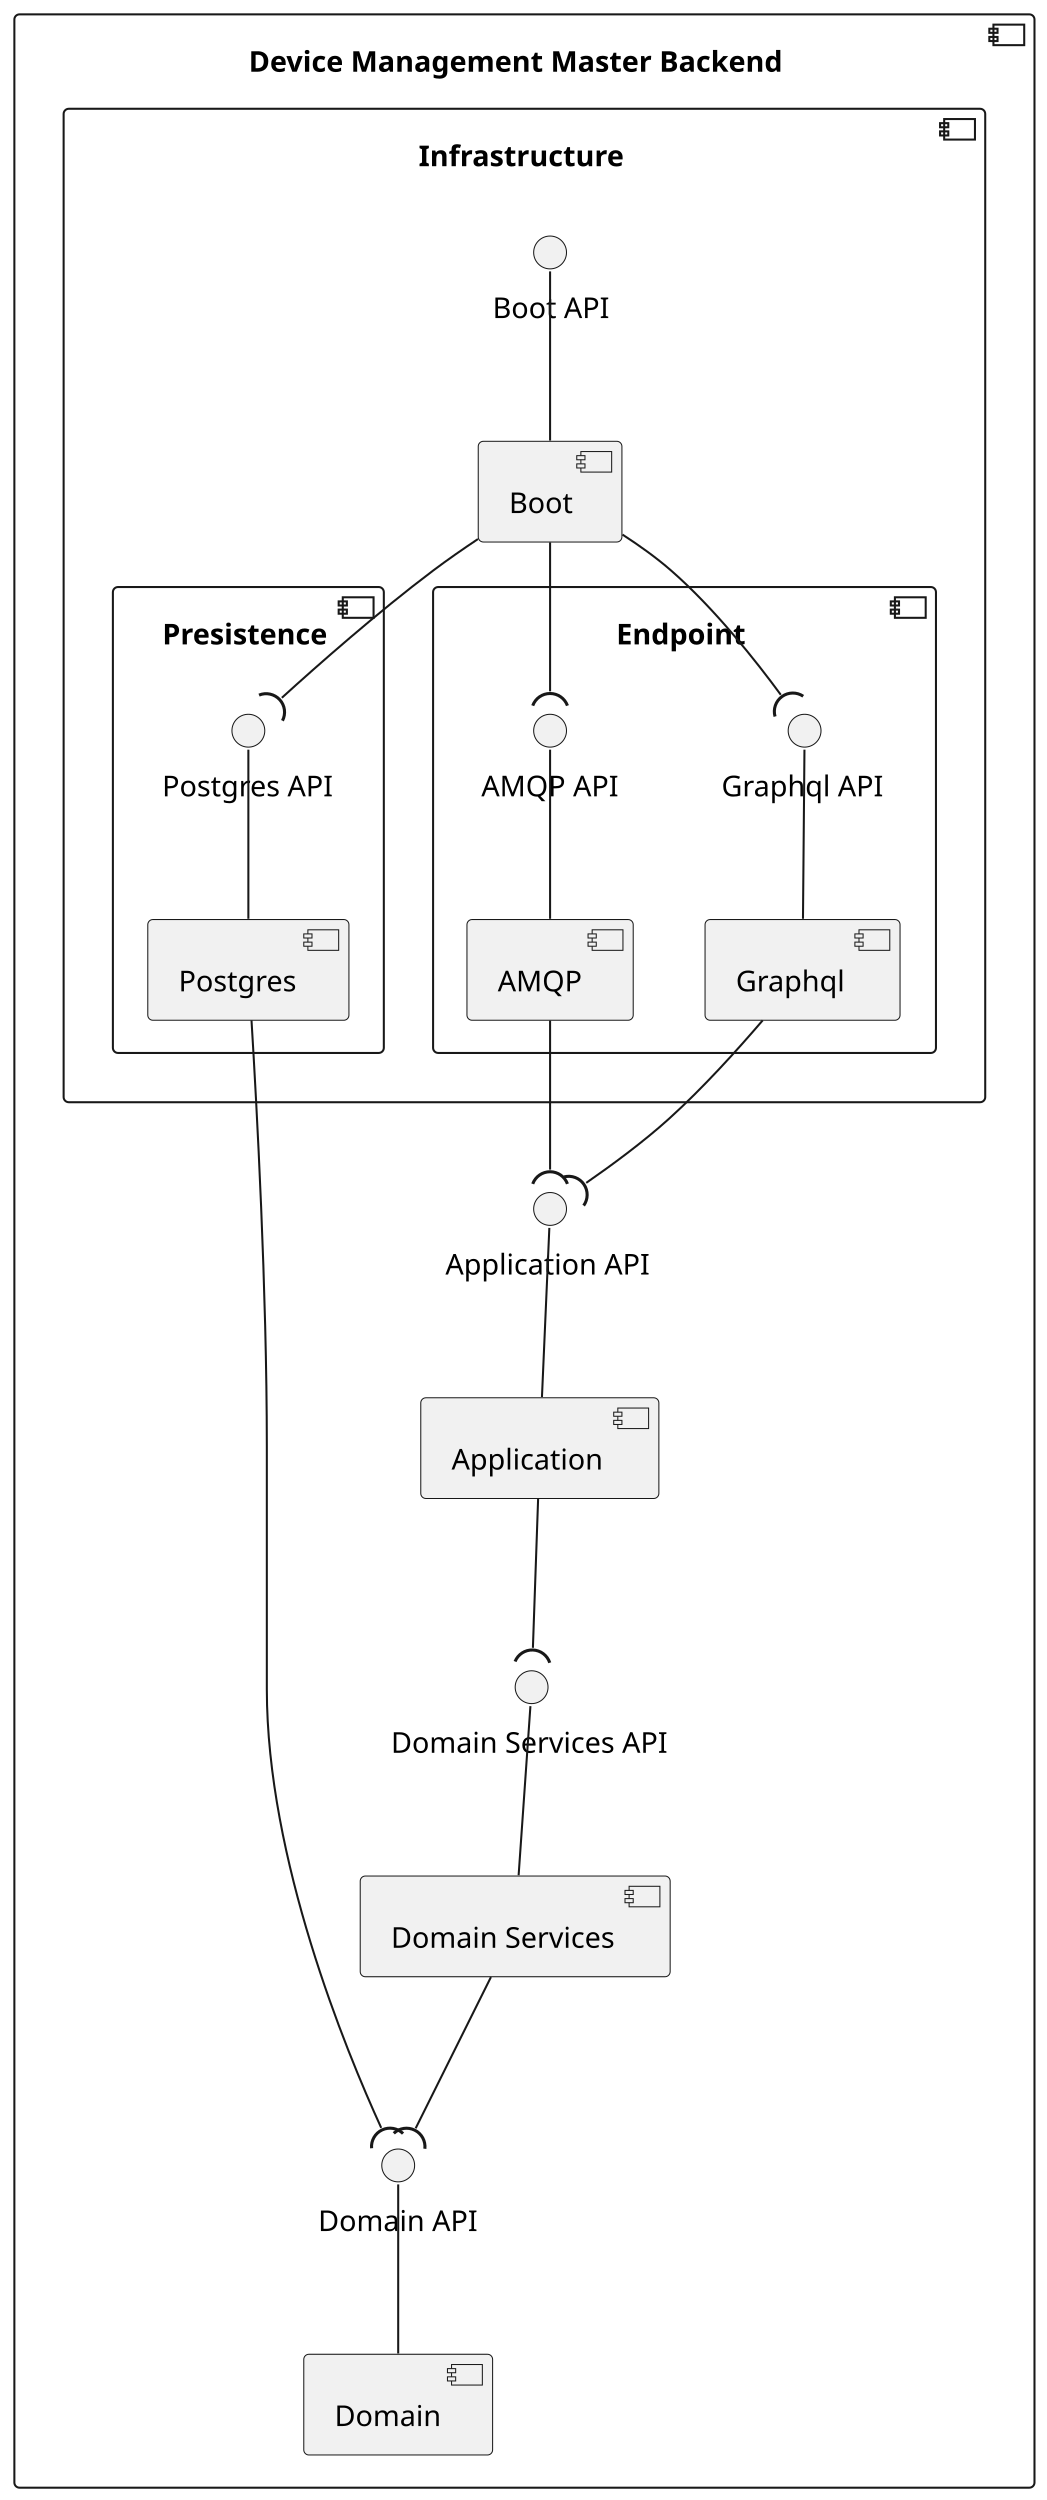
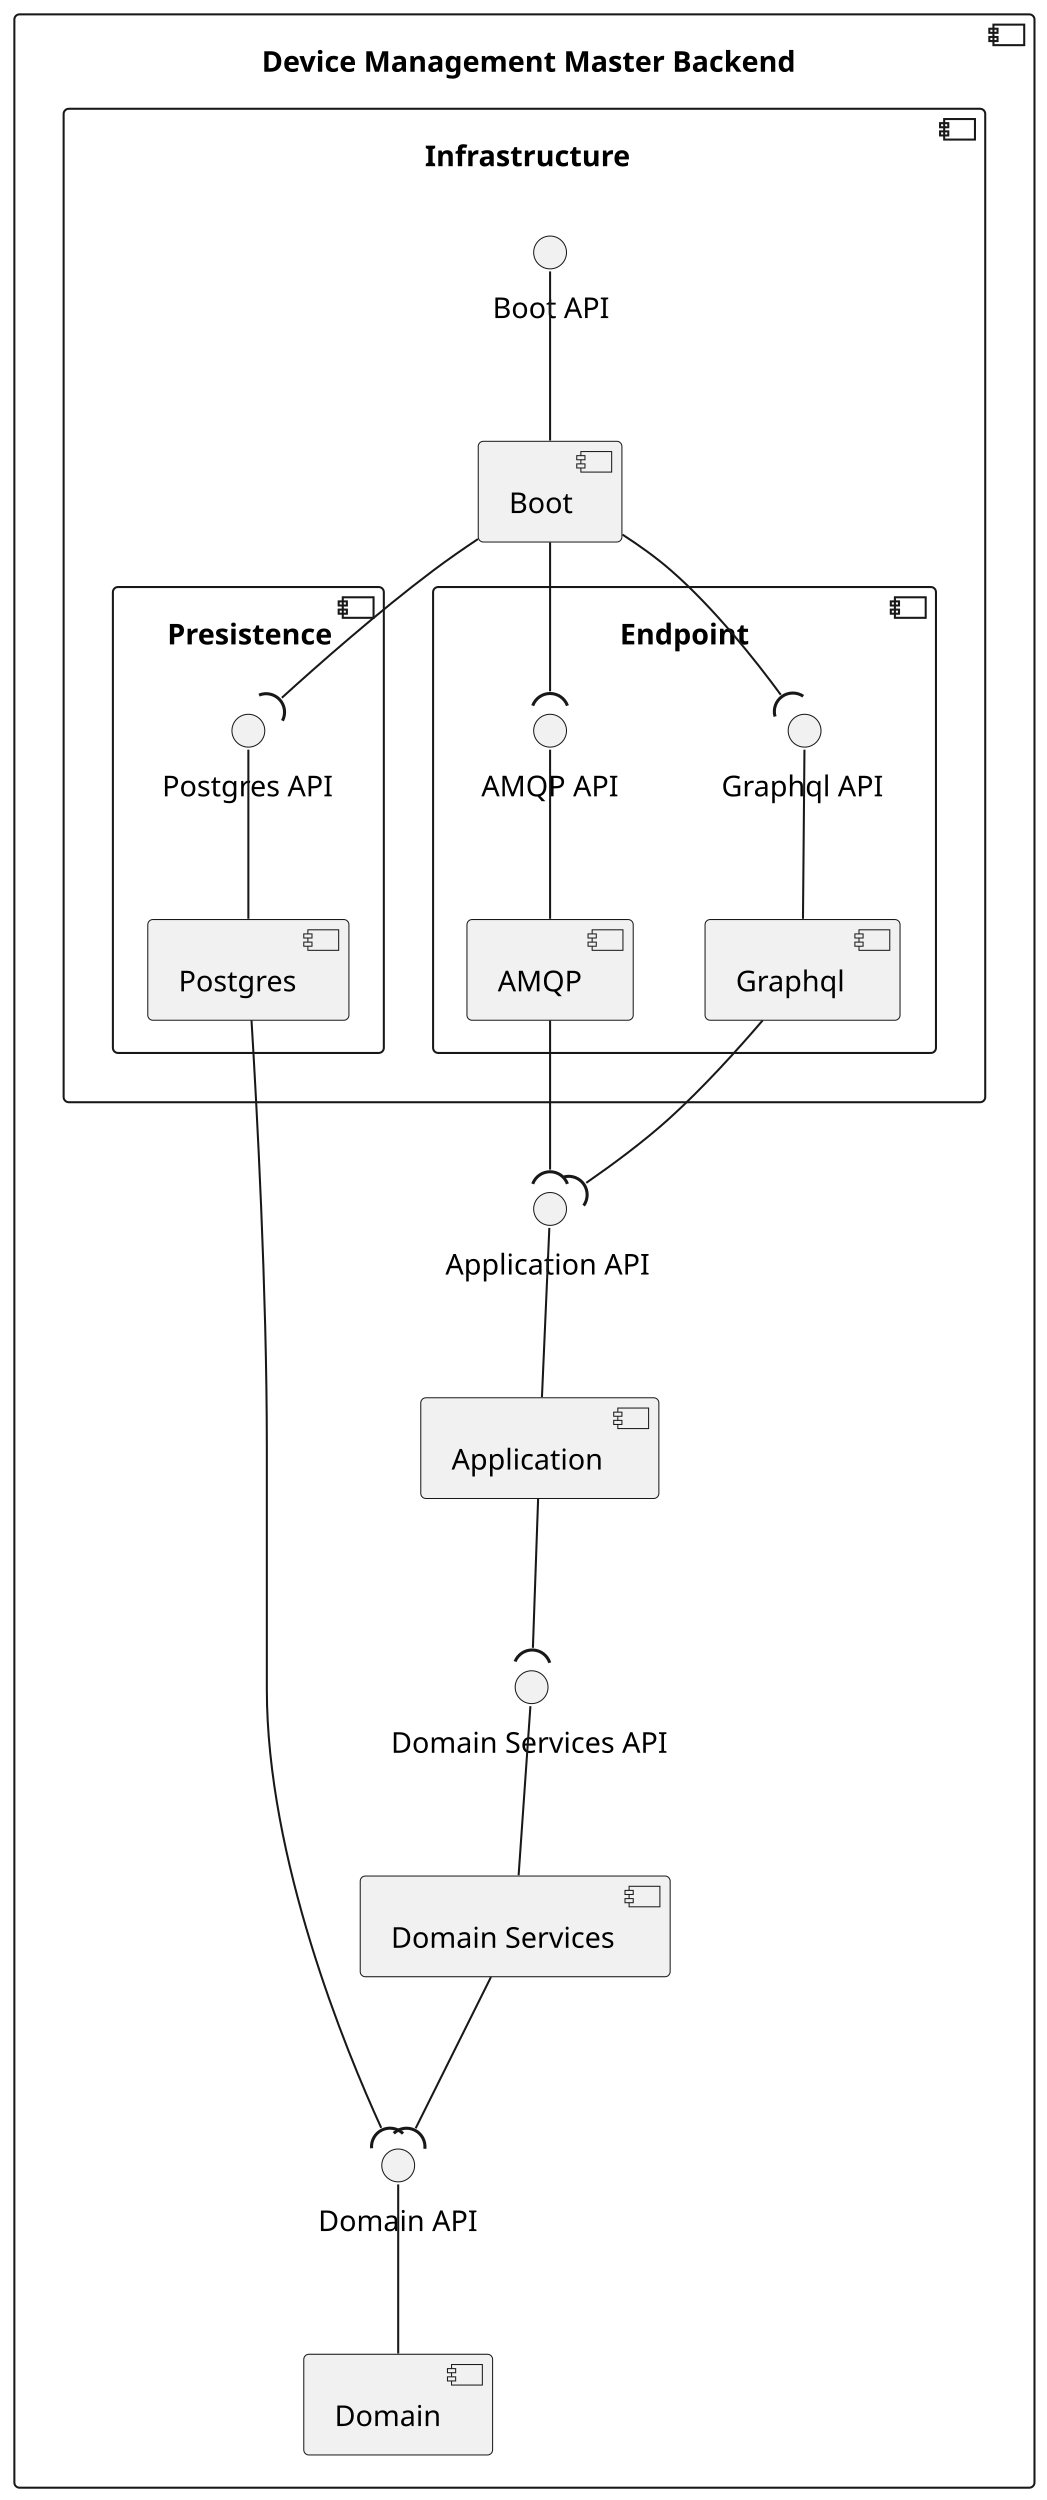
<svg xmlns="http://www.w3.org/2000/svg" contentStyleType="text/css" height="1218px" preserveAspectRatio="none" style="width:510px;height:1218px;background:#FFFFFF;" version="1.1" viewBox="0 0 510 1218" width="510px" zoomAndPan="magnify">
  <defs />
  <g>
    <g id="cluster_Device Management Master Backend">
      <rect height="1205" rx="2.5" ry="2.5" style="stroke:#181818;stroke-width:1.0;fill:none;" width="497" x="7" y="7" />
      <rect height="10" style="stroke:#181818;stroke-width:1.0;fill:none;" width="15" x="484" y="12" />
      <rect height="2" style="stroke:#181818;stroke-width:1.0;fill:none;" width="4" x="482" y="14" />
      <rect height="2" style="stroke:#181818;stroke-width:1.0;fill:none;" width="4" x="482" y="18" />
-       <text fill="#000000" font-family="sans-serif" font-size="14" font-weight="bold" lengthAdjust="spacing" textLength="268.688" x="121.156" y="34.966">Device Management Master Backend</text>
+       <text fill="#000000" font-family="sans-serif" font-size="14" font-weight="bold" lengthAdjust="spacing" textLength="256" x="127.5" y="34.966">Device Management Master Backend</text>
    </g>
    <g id="cluster_INFRA">
      <rect height="484" rx="2.5" ry="2.5" style="stroke:#181818;stroke-width:1.0;fill:none;" width="449" x="31" y="53" />
      <rect height="10" style="stroke:#181818;stroke-width:1.0;fill:none;" width="15" x="460" y="58" />
      <rect height="2" style="stroke:#181818;stroke-width:1.0;fill:none;" width="4" x="458" y="60" />
      <rect height="2" style="stroke:#181818;stroke-width:1.0;fill:none;" width="4" x="458" y="64" />
-       <text fill="#000000" font-family="sans-serif" font-size="14" font-weight="bold" lengthAdjust="spacing" textLength="103.125" x="203.938" y="80.966">Infrastructure</text>
+       <text fill="#000000" font-family="sans-serif" font-size="14" font-weight="bold" lengthAdjust="spacing" textLength="97" x="207" y="80.966">Infrastructure</text>
    </g>
    <g id="cluster_PERSIST">
      <rect height="227" rx="2.5" ry="2.5" style="stroke:#181818;stroke-width:1.0;fill:none;" width="132" x="55" y="286" />
      <rect height="10" style="stroke:#181818;stroke-width:1.0;fill:none;" width="15" x="167" y="291" />
      <rect height="2" style="stroke:#181818;stroke-width:1.0;fill:none;" width="4" x="165" y="293" />
      <rect height="2" style="stroke:#181818;stroke-width:1.0;fill:none;" width="4" x="165" y="297" />
-       <text fill="#000000" font-family="sans-serif" font-size="14" font-weight="bold" lengthAdjust="spacing" textLength="83.812" x="79.094" y="313.966">Presistence</text>
+       <text fill="#000000" font-family="sans-serif" font-size="14" font-weight="bold" lengthAdjust="spacing" textLength="79" x="81.5" y="313.966">Presistence</text>
    </g>
    <g id="cluster_ENDPOINT">
      <rect height="227" rx="2.5" ry="2.5" style="stroke:#181818;stroke-width:1.0;fill:none;" width="245" x="211" y="286" />
      <rect height="10" style="stroke:#181818;stroke-width:1.0;fill:none;" width="15" x="436" y="291" />
      <rect height="2" style="stroke:#181818;stroke-width:1.0;fill:none;" width="4" x="434" y="293" />
      <rect height="2" style="stroke:#181818;stroke-width:1.0;fill:none;" width="4" x="434" y="297" />
-       <text fill="#000000" font-family="sans-serif" font-size="14" font-weight="bold" lengthAdjust="spacing" textLength="66.5" x="300.25" y="313.966">Endpoint</text>
+       <text fill="#000000" font-family="sans-serif" font-size="14" font-weight="bold" lengthAdjust="spacing" textLength="63" x="302" y="313.966">Endpoint</text>
    </g>
    <g id="elem_APP">
      <rect fill="#F1F1F1" height="49.068" rx="2.5" ry="2.5" style="stroke:#181818;stroke-width:0.5;" width="116" x="205" y="681" />
      <rect fill="#F1F1F1" height="10" style="stroke:#181818;stroke-width:0.5;" width="15" x="301" y="686" />
      <rect fill="#F1F1F1" height="2" style="stroke:#181818;stroke-width:0.5;" width="4" x="299" y="688" />
      <rect fill="#F1F1F1" height="2" style="stroke:#181818;stroke-width:0.5;" width="4" x="299" y="692" />
      <text fill="#000000" font-family="sans-serif" font-size="14" lengthAdjust="spacing" textLength="76" x="220" y="715.966">Application</text>
    </g>
    <g id="elem_DOM">
      <rect fill="#F1F1F1" height="49.068" rx="2.5" ry="2.5" style="stroke:#181818;stroke-width:0.5;" width="92" x="148" y="1147" />
      <rect fill="#F1F1F1" height="10" style="stroke:#181818;stroke-width:0.5;" width="15" x="220" y="1152" />
      <rect fill="#F1F1F1" height="2" style="stroke:#181818;stroke-width:0.5;" width="4" x="218" y="1154" />
      <rect fill="#F1F1F1" height="2" style="stroke:#181818;stroke-width:0.5;" width="4" x="218" y="1158" />
      <text fill="#000000" font-family="sans-serif" font-size="14" lengthAdjust="spacing" textLength="52" x="163" y="1181.966">Domain</text>
    </g>
    <g id="elem_DOM_SERV">
      <rect fill="#F1F1F1" height="49.068" rx="2.5" ry="2.5" style="stroke:#181818;stroke-width:0.5;" width="151" x="175.5" y="914" />
      <rect fill="#F1F1F1" height="10" style="stroke:#181818;stroke-width:0.5;" width="15" x="306.5" y="919" />
      <rect fill="#F1F1F1" height="2" style="stroke:#181818;stroke-width:0.5;" width="4" x="304.5" y="921" />
      <rect fill="#F1F1F1" height="2" style="stroke:#181818;stroke-width:0.5;" width="4" x="304.5" y="925" />
      <text fill="#000000" font-family="sans-serif" font-size="14" lengthAdjust="spacing" textLength="111" x="190.5" y="948.966">Domain Services</text>
    </g>
    <g id="elem_APP_API">
      <ellipse cx="268" cy="589" fill="#F1F1F1" rx="8" ry="8" style="stroke:#181818;stroke-width:0.5;" />
      <text fill="#000000" font-family="sans-serif" font-size="14" lengthAdjust="spacing" textLength="102" x="217" y="620.966">Application API</text>
    </g>
    <g id="elem_DOM_API">
      <ellipse cx="194" cy="1055" fill="#F1F1F1" rx="8" ry="8" style="stroke:#181818;stroke-width:0.5;" />
      <text fill="#000000" font-family="sans-serif" font-size="14" lengthAdjust="spacing" textLength="78" x="155" y="1086.966">Domain API</text>
    </g>
    <g id="elem_DOM_SERV_API">
      <ellipse cx="259" cy="822" fill="#F1F1F1" rx="8" ry="8" style="stroke:#181818;stroke-width:0.5;" />
      <text fill="#000000" font-family="sans-serif" font-size="14" lengthAdjust="spacing" textLength="137" x="190.5" y="853.966">Domain Services API</text>
    </g>
    <g id="elem_BOOT">
      <rect fill="#F1F1F1" height="49.068" rx="2.5" ry="2.5" style="stroke:#181818;stroke-width:0.5;" width="70" x="233" y="215" />
      <rect fill="#F1F1F1" height="10" style="stroke:#181818;stroke-width:0.5;" width="15" x="283" y="220" />
      <rect fill="#F1F1F1" height="2" style="stroke:#181818;stroke-width:0.5;" width="4" x="281" y="222" />
      <rect fill="#F1F1F1" height="2" style="stroke:#181818;stroke-width:0.5;" width="4" x="281" y="226" />
      <text fill="#000000" font-family="sans-serif" font-size="14" lengthAdjust="spacing" textLength="30" x="248" y="249.966">Boot</text>
    </g>
    <g id="elem_BOOT_API">
      <ellipse cx="268" cy="123" fill="#F1F1F1" rx="8" ry="8" style="stroke:#181818;stroke-width:0.5;" />
      <text fill="#000000" font-family="sans-serif" font-size="14" lengthAdjust="spacing" textLength="56" x="240" y="154.966">Boot API</text>
    </g>
    <g id="elem_POSTG">
      <rect fill="#F1F1F1" height="49.068" rx="2.5" ry="2.5" style="stroke:#181818;stroke-width:0.5;" width="98" x="72" y="448" />
      <rect fill="#F1F1F1" height="10" style="stroke:#181818;stroke-width:0.5;" width="15" x="150" y="453" />
      <rect fill="#F1F1F1" height="2" style="stroke:#181818;stroke-width:0.5;" width="4" x="148" y="455" />
      <rect fill="#F1F1F1" height="2" style="stroke:#181818;stroke-width:0.5;" width="4" x="148" y="459" />
      <text fill="#000000" font-family="sans-serif" font-size="14" lengthAdjust="spacing" textLength="58" x="87" y="482.966">Postgres</text>
    </g>
    <g id="elem_POSTG_API">
      <ellipse cx="121" cy="356" fill="#F1F1F1" rx="8" ry="8" style="stroke:#181818;stroke-width:0.5;" />
      <text fill="#000000" font-family="sans-serif" font-size="14" lengthAdjust="spacing" textLength="84" x="79" y="387.966">Postgres API</text>
    </g>
    <g id="elem_GRAPH">
      <rect fill="#F1F1F1" height="49.068" rx="2.5" ry="2.5" style="stroke:#181818;stroke-width:0.5;" width="95" x="343.5" y="448" />
      <rect fill="#F1F1F1" height="10" style="stroke:#181818;stroke-width:0.5;" width="15" x="418.5" y="453" />
      <rect fill="#F1F1F1" height="2" style="stroke:#181818;stroke-width:0.5;" width="4" x="416.5" y="455" />
      <rect fill="#F1F1F1" height="2" style="stroke:#181818;stroke-width:0.5;" width="4" x="416.5" y="459" />
      <text fill="#000000" font-family="sans-serif" font-size="14" lengthAdjust="spacing" textLength="55" x="358.5" y="482.966">Graphql</text>
    </g>
    <g id="elem_AMQP">
      <rect fill="#F1F1F1" height="49.068" rx="2.5" ry="2.5" style="stroke:#181818;stroke-width:0.5;" width="81" x="227.5" y="448" />
      <rect fill="#F1F1F1" height="10" style="stroke:#181818;stroke-width:0.5;" width="15" x="288.5" y="453" />
      <rect fill="#F1F1F1" height="2" style="stroke:#181818;stroke-width:0.5;" width="4" x="286.5" y="455" />
      <rect fill="#F1F1F1" height="2" style="stroke:#181818;stroke-width:0.5;" width="4" x="286.5" y="459" />
      <text fill="#000000" font-family="sans-serif" font-size="14" lengthAdjust="spacing" textLength="41" x="242.5" y="482.966">AMQP</text>
    </g>
    <g id="elem_GRAPH_API">
      <ellipse cx="392" cy="356" fill="#F1F1F1" rx="8" ry="8" style="stroke:#181818;stroke-width:0.5;" />
      <text fill="#000000" font-family="sans-serif" font-size="14" lengthAdjust="spacing" textLength="81" x="351.5" y="387.966">Graphql API</text>
    </g>
    <g id="elem_AMQP_API">
      <ellipse cx="268" cy="356" fill="#F1F1F1" rx="8" ry="8" style="stroke:#181818;stroke-width:0.5;" />
      <text fill="#000000" font-family="sans-serif" font-size="14" lengthAdjust="spacing" textLength="67" x="234.5" y="387.966">AMQP API</text>
    </g>
    <g id="link_GRAPH_API_GRAPH">
      <path d="M391.93,365.23 C391.78,382.26 391.43,421.89 391.21,447.65 " fill="none" id="GRAPH_API-GRAPH" style="stroke:#181818;stroke-width:1.0;" />
    </g>
    <g id="link_DOM_API_DOM">
      <path d="M194,1064.23 C194,1081.26 194,1120.89 194,1146.65 " fill="none" id="DOM_API-DOM" style="stroke:#181818;stroke-width:1.0;" />
    </g>
    <g id="link_DOM_SERV_API_DOM_SERV">
      <path d="M258.42,831.23 C257.24,848.26 254.47,887.89 252.67,913.65 " fill="none" id="DOM_SERV_API-DOM_SERV" style="stroke:#181818;stroke-width:1.0;" />
    </g>
    <g id="link_POSTG_API_POSTG">
      <path d="M121,365.23 C121,382.26 121,421.89 121,447.65 " fill="none" id="POSTG_API-POSTG" style="stroke:#181818;stroke-width:1.0;" />
    </g>
    <g id="link_AMQP_API_AMQP">
      <path d="M268,365.23 C268,382.26 268,421.89 268,447.65 " fill="none" id="AMQP_API-AMQP" style="stroke:#181818;stroke-width:1.0;" />
    </g>
    <g id="link_APP_API_APP">
      <path d="M267.64,598.23 C266.9,615.26 265.17,654.89 264.04,680.65 " fill="none" id="APP_API-APP" style="stroke:#181818;stroke-width:1.0;" />
    </g>
    <g id="link_BOOT_API_BOOT">
      <path d="M268,132.23 C268,149.26 268,188.89 268,214.65 " fill="none" id="BOOT_API-BOOT" style="stroke:#181818;stroke-width:1.0;" />
    </g>
    <g id="link_AMQP_APP_API">
      <path d="M268,497.22 C268,518.8 268,550.18 268,569.82 " fill="none" id="AMQP-to-APP_API" style="stroke:#181818;stroke-width:1.0;" />
      <path d="M276.457,576.792 A9,9 0 0 0 259.543 576.792" fill="none" style="stroke:#181818;stroke-width:1.5;" />
    </g>
    <g id="link_POSTG_DOM_API">
      <path d="M122.53,497.1 C125.09,538.89 130,628.65 130,704.5 C130,704.5 130,704.5 130,823 C130,905.54 168.42,998.85 185.73,1036.69 " fill="none" id="POSTG-to-DOM_API" style="stroke:#181818;stroke-width:1.0;" />
      <path d="M196.365,1039.477 A9,9 0 0 0 181.034 1046.623" fill="none" style="stroke:#181818;stroke-width:1.5;" />
    </g>
    <g id="link_GRAPH_APP_API">
      <path d="M371.58,497.12 C359.19,511.6 342.42,530.14 326,545 C313.24,556.55 297.48,568.08 285.61,576.29 " fill="none" id="GRAPH-to-APP_API" style="stroke:#181818;stroke-width:1.0;" />
      <path d="M284.356,587.369 A9,9 0 0 0 274.857 573.374" fill="none" style="stroke:#181818;stroke-width:1.5;" />
    </g>
    <g id="link_APP_DOM_SERV_API">
      <path d="M262.17,730.22 C261.42,751.8 260.32,783.18 259.63,802.82 " fill="none" id="APP-to-DOM_SERV_API" style="stroke:#181818;stroke-width:1.0;" />
      <path d="M267.842,810.096 A9,9 0 0 0 250.938 809.491" fill="none" style="stroke:#181818;stroke-width:1.5;" />
    </g>
    <g id="link_DOM_SERV_DOM_API">
      <path d="M239.19,963.22 C228.25,985.2 212.24,1017.36 202.51,1036.91 " fill="none" id="DOM_SERV-to-DOM_API" style="stroke:#181818;stroke-width:1.0;" />
      <path d="M206.993,1046.882 A9,9 0 0 0 191.85 1039.347" fill="none" style="stroke:#181818;stroke-width:1.5;" />
    </g>
    <g id="link_BOOT_GRAPH_API">
      <path d="M303.26,260.44 C311.4,265.71 319.78,271.69 327,278 C348.12,296.45 368.28,321.99 380.4,338.5 " fill="none" id="BOOT-to-GRAPH_API" style="stroke:#181818;stroke-width:1.0;" />
      <path d="M391.324,339.21 A9,9 0 0 0 377.598 349.094" fill="none" style="stroke:#181818;stroke-width:1.5;" />
    </g>
    <g id="link_BOOT_POSTG_API">
      <path d="M232.86,262.62 C225.52,267.52 217.91,272.8 211,278 C184.17,298.18 154.95,323.94 137.31,339.96 " fill="none" id="BOOT-to-POSTG_API" style="stroke:#181818;stroke-width:1.0;" />
      <path d="M137.619,351.133 A9,9 0 0 0 126.203 338.652" fill="none" style="stroke:#181818;stroke-width:1.5;" />
    </g>
    <g id="link_BOOT_AMQP_API">
      <path d="M268,264.22 C268,285.8 268,317.18 268,336.82 " fill="none" id="BOOT-to-AMQP_API" style="stroke:#181818;stroke-width:1.0;" />
      <path d="M276.457,343.792 A9,9 0 0 0 259.543 343.792" fill="none" style="stroke:#181818;stroke-width:1.5;" />
    </g>
  </g>
</svg>
